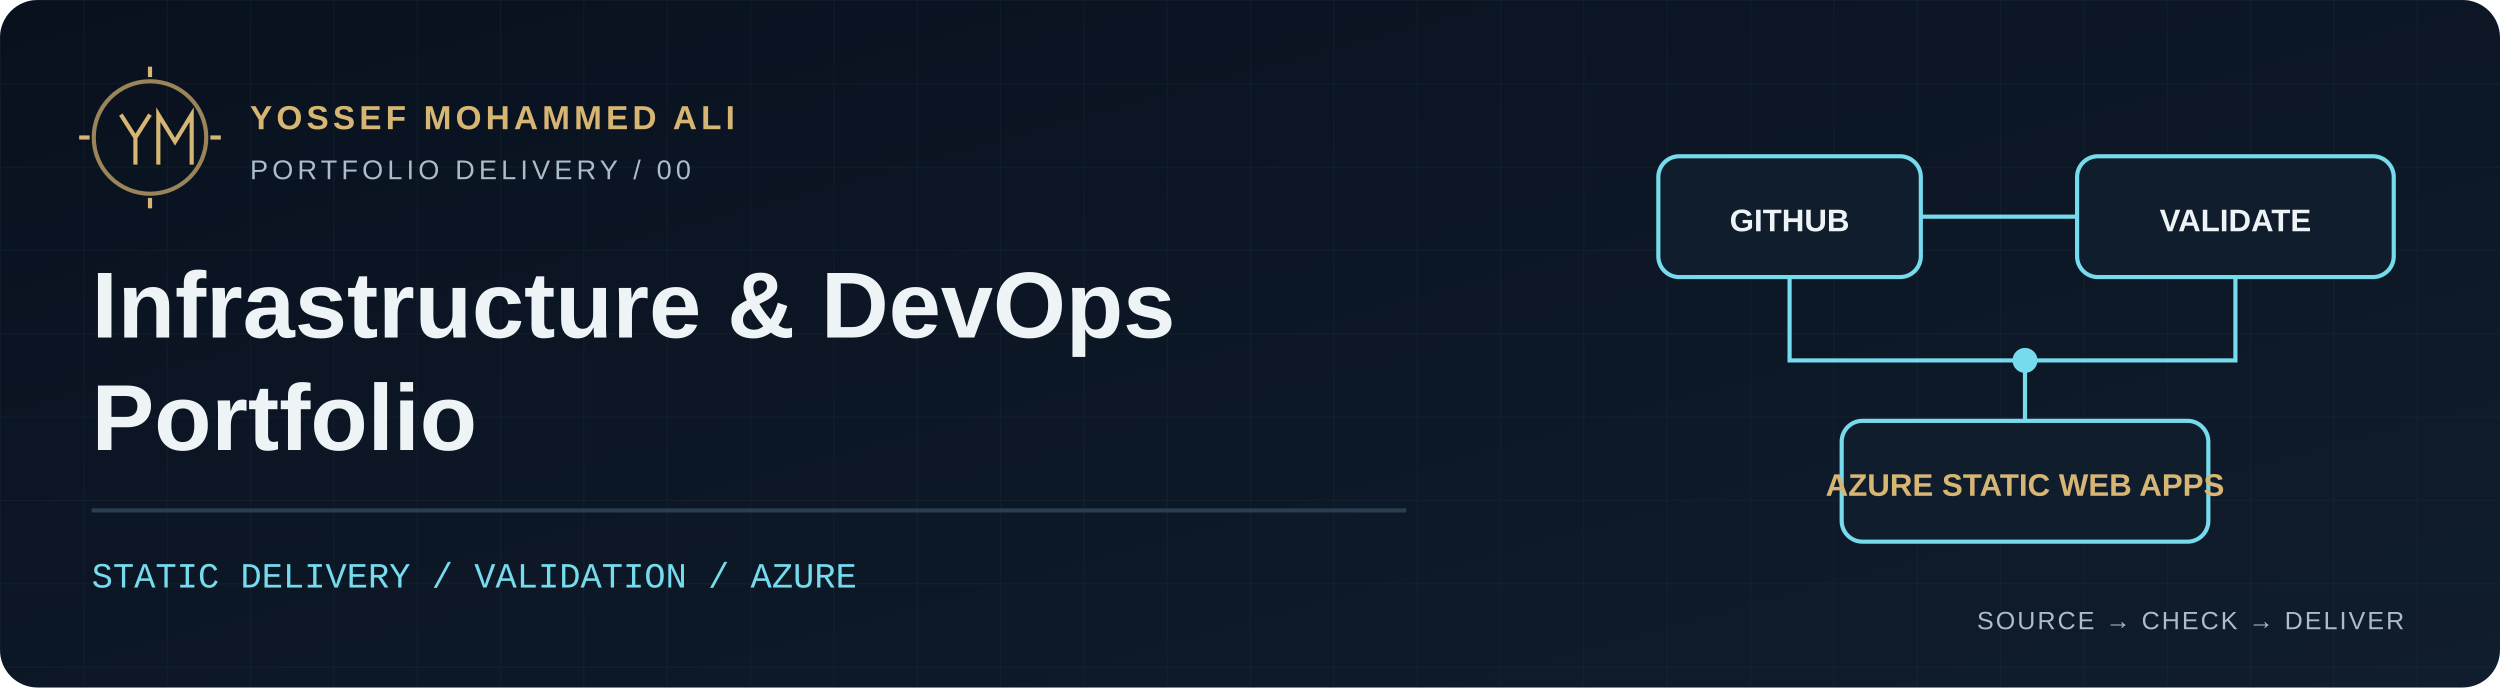
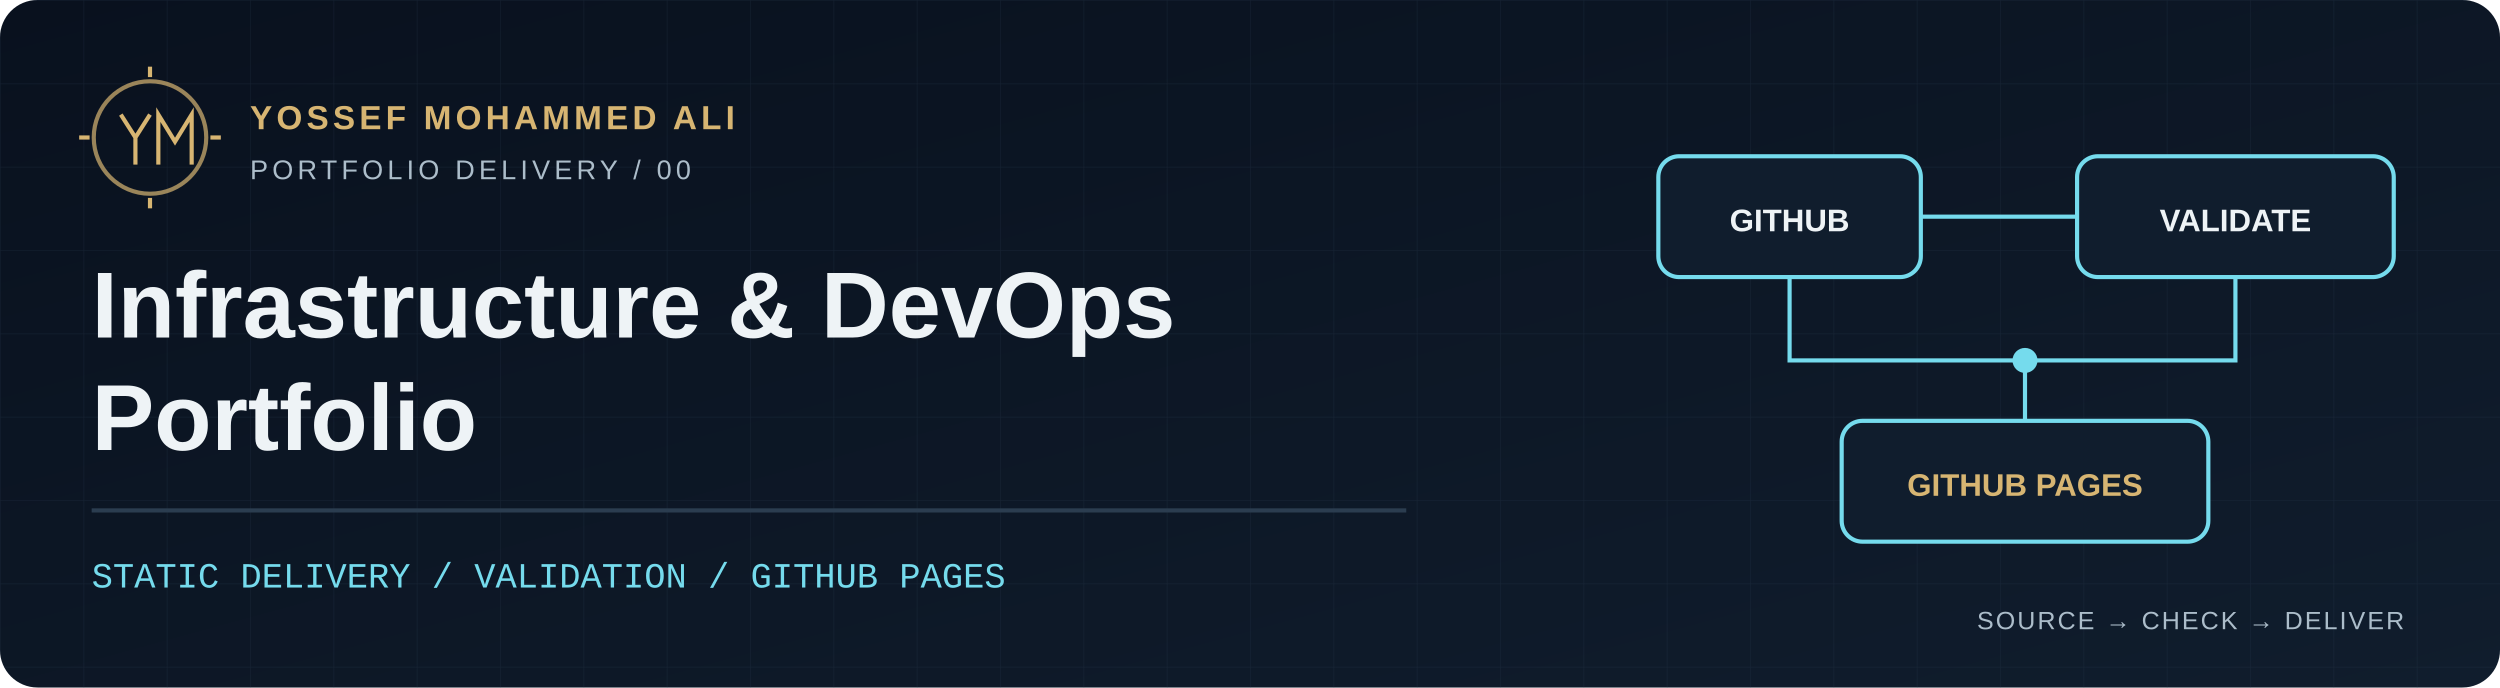
<svg xmlns="http://www.w3.org/2000/svg" width="1200" height="330" viewBox="0 0 1200 330" role="img" aria-labelledby="title description">
  <defs>
    <pattern id="grid" width="40" height="40" patternUnits="userSpaceOnUse">
      <path d="M40 0H0V40" fill="none" stroke="#2b3d50" stroke-width=".5" opacity=".35" />
    </pattern>
    <linearGradient id="surface" x2="1" y2="1">
      <stop stop-color="#09111e" />
      <stop offset="1" stop-color="#101d2d" />
    </linearGradient>
  </defs>
  <rect width="1200" height="330" rx="18" fill="url(#surface)" />
  <rect width="1200" height="330" rx="18" fill="url(#grid)" />
  <g font-family="Arial, Helvetica, sans-serif">
    <g transform="translate(72 66)" fill="none" stroke="#d7b572" stroke-width="2">
      <circle r="27" opacity=".7" />
      <path d="M-14-11-7 0 0-11M-7 0v13M4 13v-24L12 2 20-11v24" />
      <path d="M0-34v5M34 0h-5M0 34v-5M-34 0h5" />
    </g>
    <text x="120" y="62" fill="#d7b572" font-size="16" font-weight="700" letter-spacing="2">YOSSEF MOHAMMED ALI</text>
    <text x="120" y="86" fill="#acbdca" font-size="13" letter-spacing="2">PORTFOLIO DELIVERY / 00</text>
    <text x="44" y="162" fill="#eef3f6" font-size="45" font-weight="700">Infrastructure &amp; DevOps</text>
    <text x="44" y="216" fill="#eef3f6" font-size="45" font-weight="700">Portfolio</text>
    <path d="M44 245H675" stroke="#2b3d50" stroke-width="2" />
-     <text x="44" y="282" fill="#75dbed" font-size="17" font-family="ui-monospace, 'Courier New', monospace">STATIC DELIVERY / VALIDATION / AZURE</text>
+     <text x="44" y="282" fill="#75dbed" font-size="17" font-family="ui-monospace, 'Courier New', monospace">STATIC DELIVERY / VALIDATION / GITHUB PAGES</text>
    <g fill="none" stroke="#75dbed" stroke-width="2">
      <rect x="796" y="75" width="126" height="58" rx="10" fill="#101d2d" />
      <rect x="997" y="75" width="152" height="58" rx="10" fill="#101d2d" />
      <rect x="884" y="202" width="176" height="58" rx="10" fill="#101d2d" />
      <path d="M922 104h75M859 133v40h113v29M1073 133v40H972" />
      <circle cx="972" cy="173" r="5" fill="#75dbed" />
    </g>
    <text x="859" y="111" fill="#eef3f6" font-size="15" font-weight="700" text-anchor="middle">GITHUB</text>
    <text x="1073" y="111" fill="#eef3f6" font-size="15" font-weight="700" text-anchor="middle">VALIDATE</text>
-     <text x="972" y="238" fill="#d7b572" font-size="15" font-weight="700" text-anchor="middle">AZURE STATIC WEB APPS</text>
+     <text x="972" y="238" fill="#d7b572" font-size="15" font-weight="700" text-anchor="middle">GITHUB PAGES</text>
    <text x="1154" y="302" fill="#acbdca" font-size="12" text-anchor="end" letter-spacing="1">SOURCE → CHECK → DELIVER</text>
  </g>
</svg>
